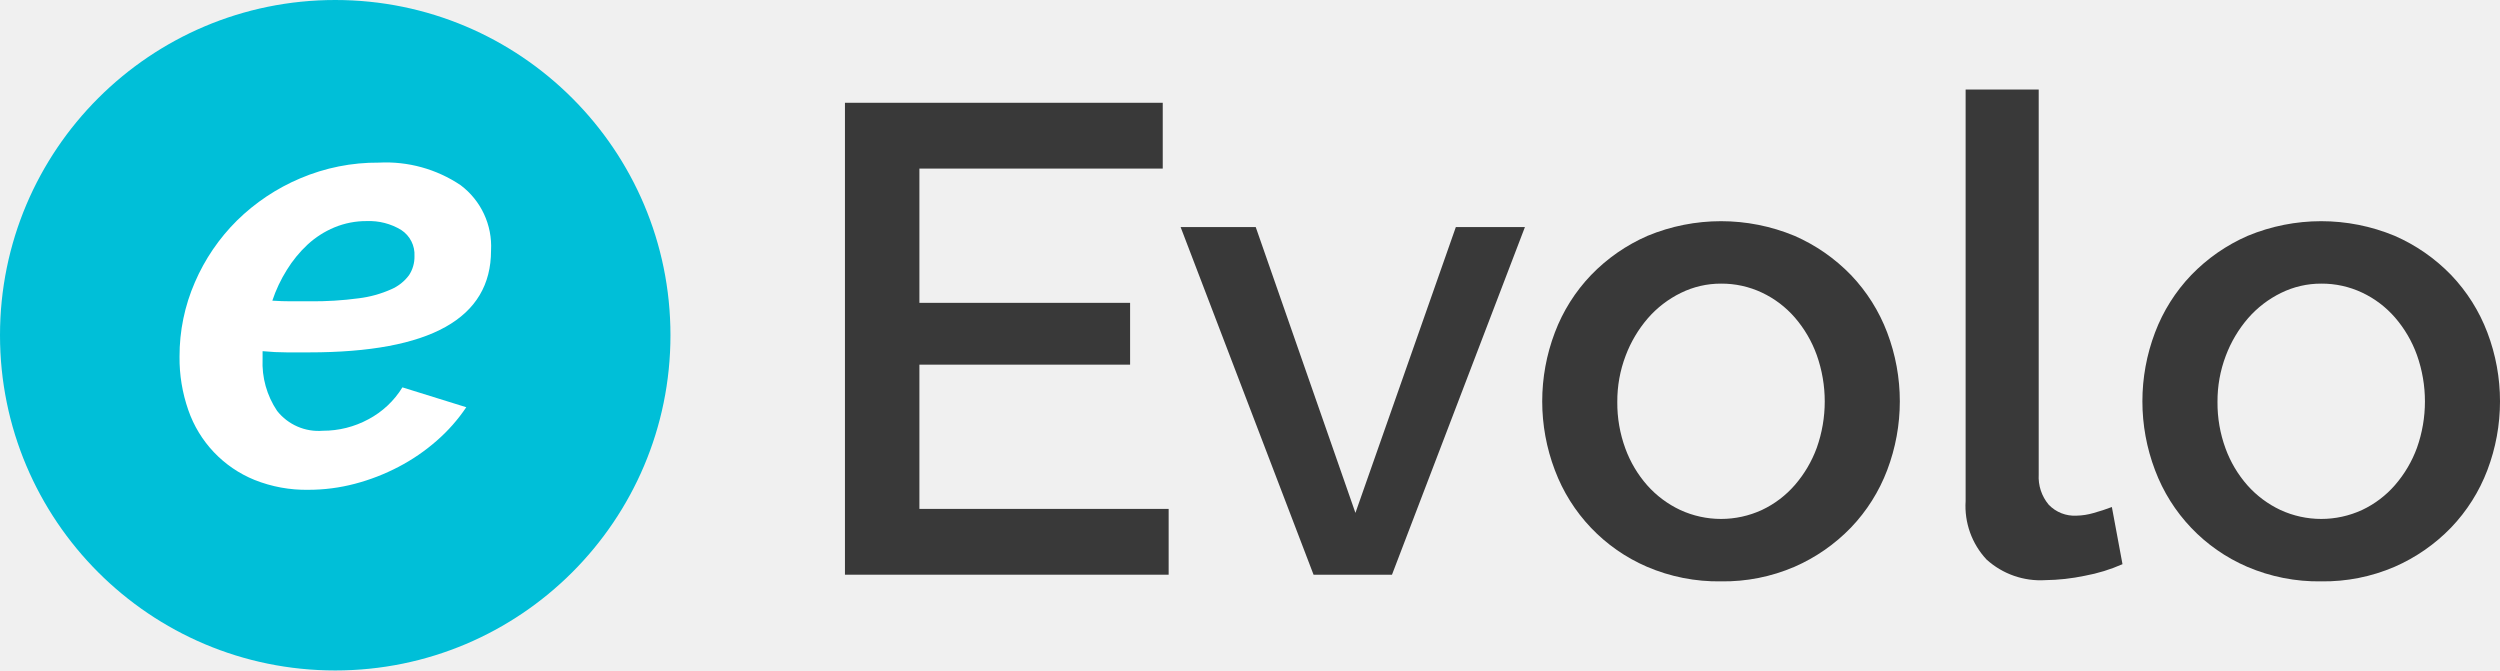
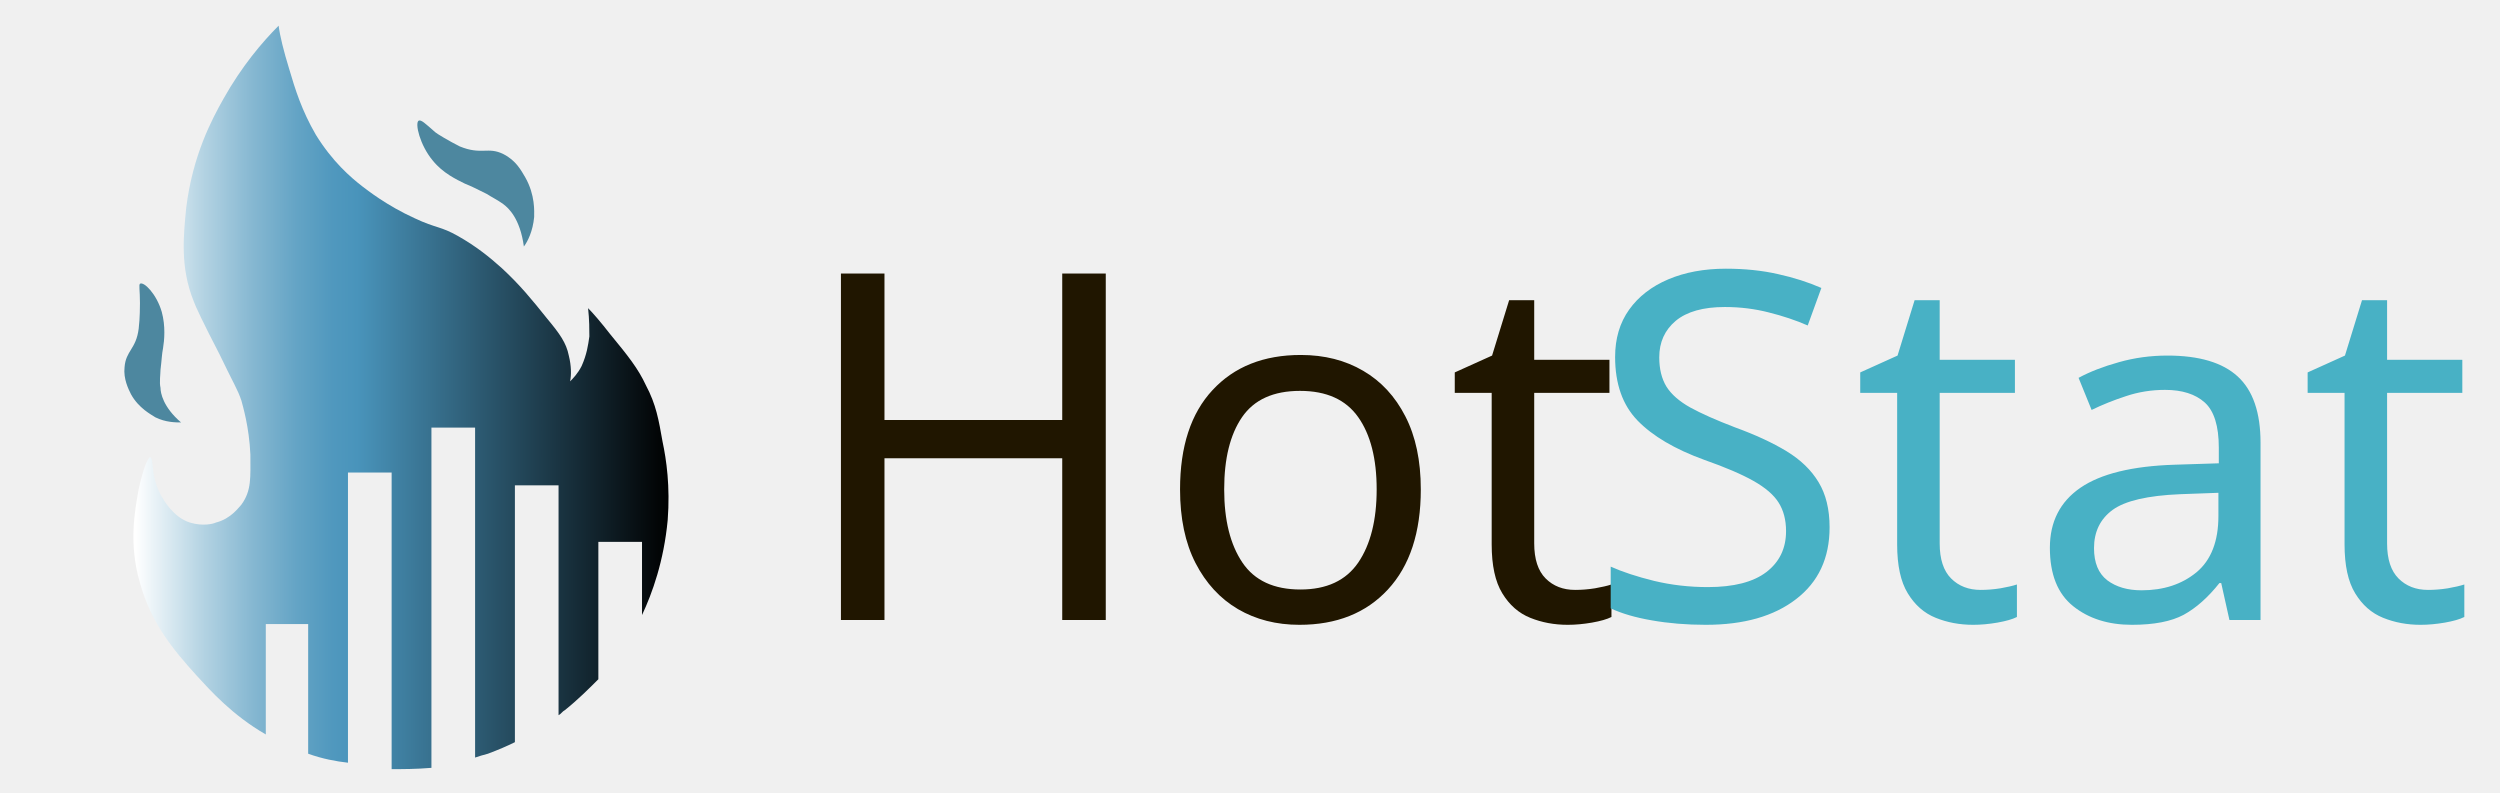
- <svg xmlns="http://www.w3.org/2000/svg" id="Layer_3" data-name="Layer 3" viewBox="0 0 155.237 41.632">
-   <defs>
-     <style>.cls-1{fill:#00bfd8;}.cls-2{fill:#fff;}.cls-3{fill:#393939;}</style>
-   </defs>
-   <circle class="cls-1" cx="20.816" cy="20.816" r="20.816" />
-   <path class="cls-2" d="M19.155,30.414a8.617,8.617,0,0,1-3.349-.613,7.227,7.227,0,0,1-4.115-4.341,9.744,9.744,0,0,1-.543-3.311,11.439,11.439,0,0,1,.954-4.622,12.191,12.191,0,0,1,2.615-3.835,12.607,12.607,0,0,1,3.928-2.619,12.233,12.233,0,0,1,4.886-.975,8.317,8.317,0,0,1,5.07,1.4,4.747,4.747,0,0,1,1.89,4.059q0,6.324-11.3,6.324H17.805q-0.711,0-1.5-.075v0.487a5.34,5.34,0,0,0,.9,3.219,3.276,3.276,0,0,0,2.844,1.235,5.9,5.9,0,0,0,2.825-.711,5.493,5.493,0,0,0,2.114-1.983l3.966,1.234a10.587,10.587,0,0,1-1.833,2.077,11.972,11.972,0,0,1-2.376,1.627,12.926,12.926,0,0,1-2.714,1.051A11.3,11.3,0,0,1,19.155,30.414Zm3.629-16.686a5.165,5.165,0,0,0-2.02.392A5.682,5.682,0,0,0,19.1,15.186a7.625,7.625,0,0,0-1.29,1.576,8.924,8.924,0,0,0-.9,1.908c0.4,0.026.788,0.039,1.16,0.039h1.16a21.126,21.126,0,0,0,3.049-.187A7.047,7.047,0,0,0,24.3,17.96a2.714,2.714,0,0,0,1.1-.875,2.073,2.073,0,0,0,.337-1.178,1.821,1.821,0,0,0-.823-1.627,3.815,3.815,0,0,0-2.139-.551h0Z" />
-   <path class="cls-3" d="M72.567,31.6v4.086h-20.1V6.382H72.2v4.086H57.09v8.337H70.173v3.838H57.09V31.6H72.567Z" />
-   <path class="cls-3" d="M81.565,35.686L73.31,14.1h4.664l6.191,17.748L90.4,14.1H94.69L86.435,35.686h-4.87Z" />
-   <path class="cls-3" d="M106.865,36.1a11.227,11.227,0,0,1-4.6-.908,10.575,10.575,0,0,1-5.717-6,12.028,12.028,0,0,1,0-8.544,10.55,10.55,0,0,1,2.25-3.57,10.978,10.978,0,0,1,3.508-2.435,11.9,11.9,0,0,1,9.121,0,10.993,10.993,0,0,1,3.509,2.435,10.593,10.593,0,0,1,2.249,3.57,12.028,12.028,0,0,1,0,8.544,10.591,10.591,0,0,1-2.251,3.569,10.986,10.986,0,0,1-3.509,2.436A11.123,11.123,0,0,1,106.865,36.1ZM100.426,24.96a8.162,8.162,0,0,0,.5,2.889,7.171,7.171,0,0,0,1.362,2.291,6.367,6.367,0,0,0,2.043,1.526,6.055,6.055,0,0,0,5.076,0,6.214,6.214,0,0,0,2.043-1.548,7.42,7.42,0,0,0,1.362-2.311,8.617,8.617,0,0,0,0-5.758,7.39,7.39,0,0,0-1.362-2.332,6.226,6.226,0,0,0-2.043-1.547,5.851,5.851,0,0,0-2.538-.558,5.589,5.589,0,0,0-2.5.578,6.5,6.5,0,0,0-2.044,1.57,7.715,7.715,0,0,0-1.383,2.332A7.932,7.932,0,0,0,100.426,24.96Z" />
-   <path class="cls-3" d="M122.053,5.56h4.54v23.9a2.685,2.685,0,0,0,.619,1.878,2.222,2.222,0,0,0,1.733.682A4.052,4.052,0,0,0,130,31.855q0.6-.166,1.136-0.372l0.66,3.55a10.547,10.547,0,0,1-2.353.722,12.76,12.76,0,0,1-2.436.269,4.981,4.981,0,0,1-3.652-1.279,4.864,4.864,0,0,1-1.3-3.632V5.56h0Z" />
-   <path class="cls-3" d="M144.133,36.1a11.227,11.227,0,0,1-4.6-.908,10.575,10.575,0,0,1-5.717-6,12.028,12.028,0,0,1,0-8.544,10.55,10.55,0,0,1,2.25-3.57,10.978,10.978,0,0,1,3.508-2.435,11.9,11.9,0,0,1,9.121,0,10.993,10.993,0,0,1,3.509,2.435,10.593,10.593,0,0,1,2.249,3.57,12.028,12.028,0,0,1,0,8.544A10.591,10.591,0,0,1,152.2,32.76a10.986,10.986,0,0,1-3.509,2.436A11.123,11.123,0,0,1,144.133,36.1ZM137.695,24.96a8.162,8.162,0,0,0,.5,2.889,7.171,7.171,0,0,0,1.362,2.291,6.367,6.367,0,0,0,2.043,1.526,6.055,6.055,0,0,0,5.076,0,6.214,6.214,0,0,0,2.043-1.548,7.42,7.42,0,0,0,1.362-2.311,8.617,8.617,0,0,0,0-5.758,7.39,7.39,0,0,0-1.362-2.332,6.226,6.226,0,0,0-2.043-1.547,5.851,5.851,0,0,0-2.538-.558,5.589,5.589,0,0,0-2.5.578,6.5,6.5,0,0,0-2.045,1.57,7.715,7.715,0,0,0-1.383,2.332A7.932,7.932,0,0,0,137.695,24.96Z" />
+ <svg xmlns="http://www.w3.org/2000/svg" version="1.1" id="Layer_3" x="0px" y="0px" viewBox="0 0 194.7 61.7" style="enable-background:new 0 0 194.7 61.7;" xml:space="preserve">
+   <style type="text/css">
+ 	.st0{fill:#4D879F;}
+ 	.st1{fill:#201600;}
+ 	.st2{font-family:'MyriadPro-Bold';}
+ 	.st3{font-size:37.792px;}
+ 	.st4{fill:#48B1C5;}
+ 	.st5{fill:url(#SVGID_1_);}
+ </style>
+   <path class="st0" d="M32.6,9.4c-0.3,0.2,0.1,1.9,1.1,3.1c0.8,1,1.9,1.5,2.5,1.8c0.5,0.2,0.9,0.4,1.7,0.8c0.3,0.2,0.9,0.5,1.3,0.8  c0.4,0.3,1.3,1.1,1.6,3.3c0.3-0.4,0.7-1.2,0.8-2.3c0-0.4,0.1-1.7-0.7-3.1c-0.3-0.5-0.7-1.3-1.7-1.8c-1.2-0.6-1.7,0.1-3.4-0.6  c-0.8-0.4-1.8-1-1.9-1.1C33.1,9.6,32.8,9.3,32.6,9.4z" />
+   <path class="st0" d="M10.9,22.1c0.3-0.2,1.3,0.8,1.7,2.2c0.3,1.1,0.2,2.2,0.1,2.8c-0.1,0.5-0.1,0.9-0.2,1.7c0,0.3-0.1,1,0,1.4  c0,0.4,0.2,1.5,1.6,2.7c-0.4,0-1.2,0-2-0.4c-0.3-0.2-1.3-0.7-1.9-1.8c-0.2-0.4-0.6-1.2-0.5-2.1c0.1-1.3,0.9-1.4,1.1-3  c0.1-0.8,0.1-1.8,0.1-2C10.9,22.6,10.8,22.2,10.9,22.1z" />
+   <text transform="matrix(1 0 0 1 61.8203 48.2855)">
+     <tspan x="0" y="0" class="st1 st2 st3">Hot</tspan>
+     <tspan x="61.7" y="0" class="st4 st2 st3">Stat</tspan>
+   </text>
+   <linearGradient id="SVGID_1_" gradientUnits="userSpaceOnUse" x1="10.365" y1="30.909" x2="52.101" y2="30.909">
+     <stop offset="5.128205e-03" style="stop-color:#FFFFFF" />
+     <stop offset="3.510865e-02" style="stop-color:#ECF4F8" />
+     <stop offset="0.134" style="stop-color:#B2D2E2" />
+     <stop offset="0.225" style="stop-color:#85B7D1" />
+     <stop offset="0.305" style="stop-color:#64A4C5" />
+     <stop offset="0.372" style="stop-color:#5098BE" />
+     <stop offset="0.418" style="stop-color:#4994BB" />
+     <stop offset="1" style="stop-color:#000000" />
+   </linearGradient>
+   <path class="st5" d="M51.6,34.4c-0.3-1.7-0.5-2.9-1.3-4.4c-0.6-1.3-1.4-2.3-2.8-4c-0.7-0.9-1.3-1.6-1.7-2c0.1,0.9,0.1,1.7,0.1,2.2  c-0.1,0.7-0.2,1.4-0.6,2.3c-0.3,0.6-0.7,1-0.9,1.2c0.1-0.5,0.1-1.2-0.1-2c-0.2-1-0.7-1.7-1.7-2.9c-1.2-1.5-2.1-2.6-3.5-3.9  c-1-0.9-2-1.7-3.4-2.5c-1.4-0.8-1.7-0.6-3.4-1.4c-2.2-1-3.7-2.2-4.1-2.5c-0.9-0.7-2.3-1.9-3.6-4C23.5,8.6,23,7,22.5,5.3  C22.1,4,21.8,2.8,21.7,2c-1.3,1.3-2.9,3.2-4.3,5.7c-0.9,1.6-2.4,4.4-2.9,8.5c-0.2,2.1-0.5,4.6,0.6,7.3c0.1,0.3,0.7,1.6,2,4.1  c1.1,2.3,1.4,2.7,1.7,3.6c0.1,0.4,0.6,2,0.7,4.2c0,1.8,0.1,2.8-0.7,3.9c-0.2,0.2-0.8,1.1-2,1.4c-0.2,0.1-1,0.3-2,0  c-1.3-0.4-2.1-1.8-2.3-2.2c-0.8-1.5-0.5-2.8-0.8-2.9c-0.2,0-0.6,1.1-0.9,2.5c-0.3,1.7-0.8,4.2,0.1,7.3c0.9,3.2,2.6,5.2,4.4,7.2  c1.1,1.2,2.8,3.1,5.4,4.6v-8.6H24v10.1c1.1,0.4,2.2,0.6,3.1,0.7V36.8h3.4v23.1c0.9,0,1.9,0,3.1-0.1V33.3h3.4v25.7  c0.3-0.1,0.6-0.2,1-0.3c0.8-0.3,1.5-0.6,2.1-0.9V37.8h3.4v17.9c0.2-0.1,0.3-0.3,0.5-0.4c1-0.8,1.9-1.7,2.6-2.4V42.2h3.4v5.7  c0.8-1.7,1.7-4.2,2-7.4C52.2,37.9,51.9,35.8,51.6,34.4z" />
</svg>
